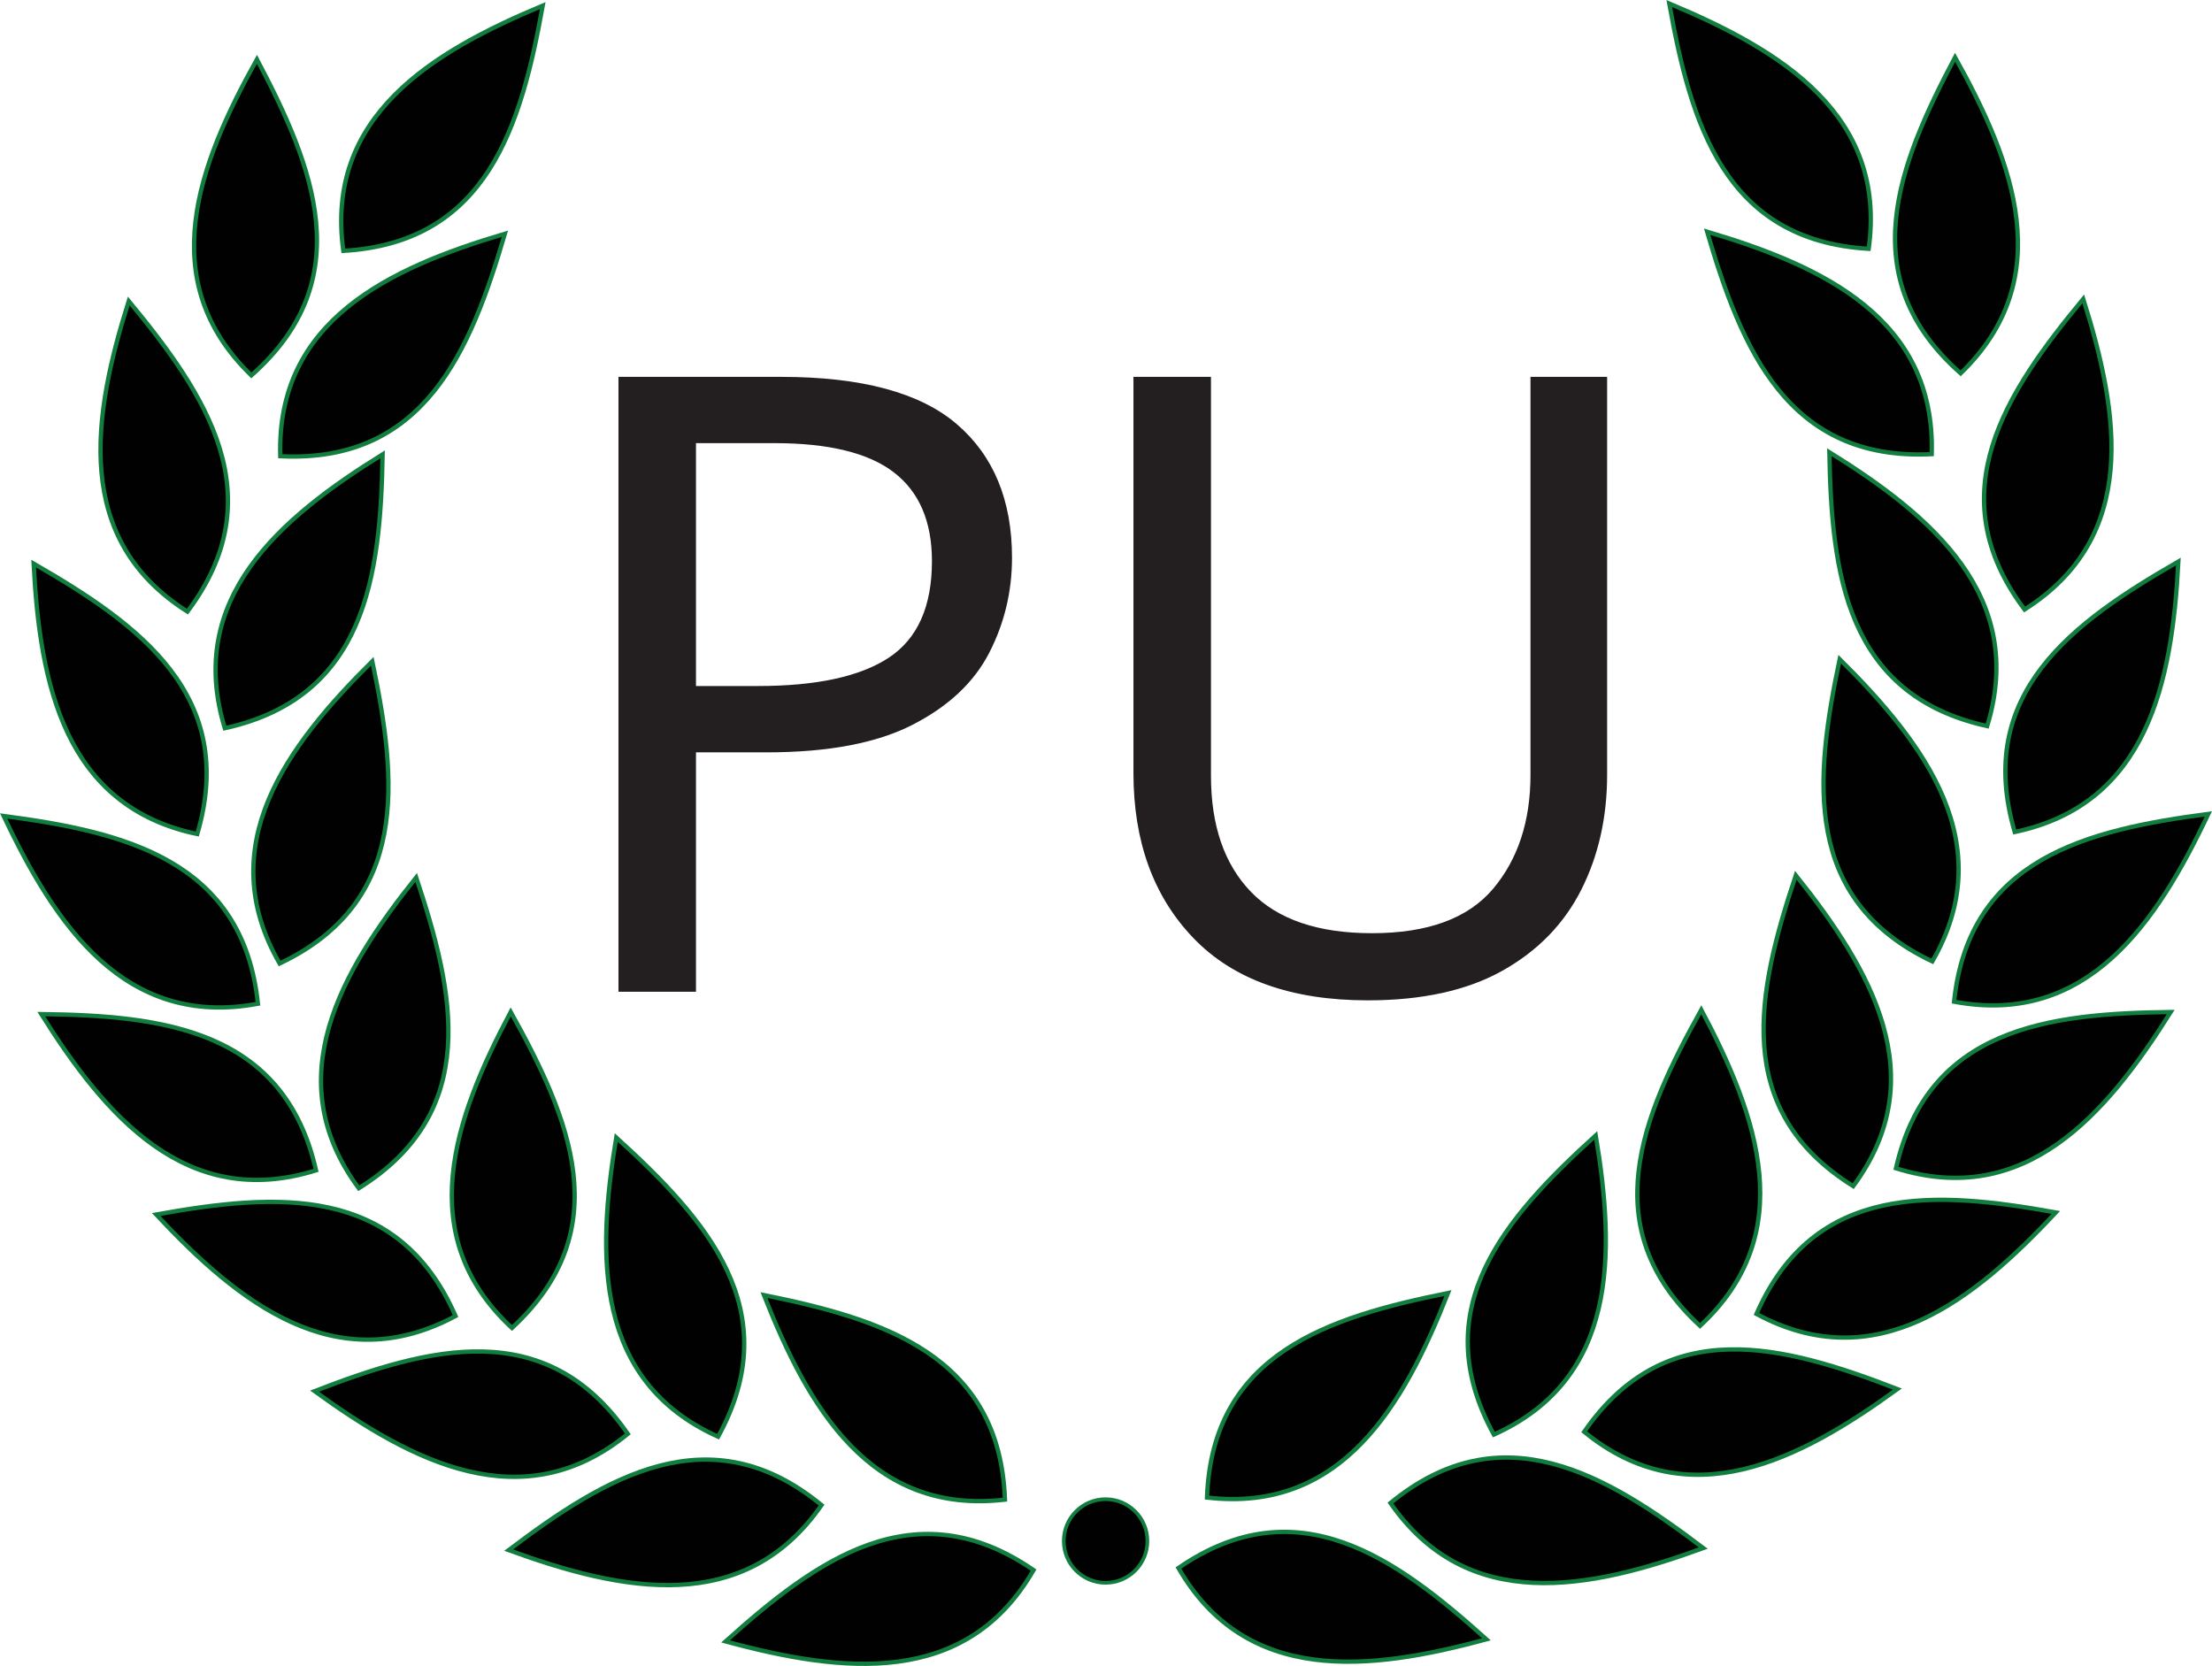
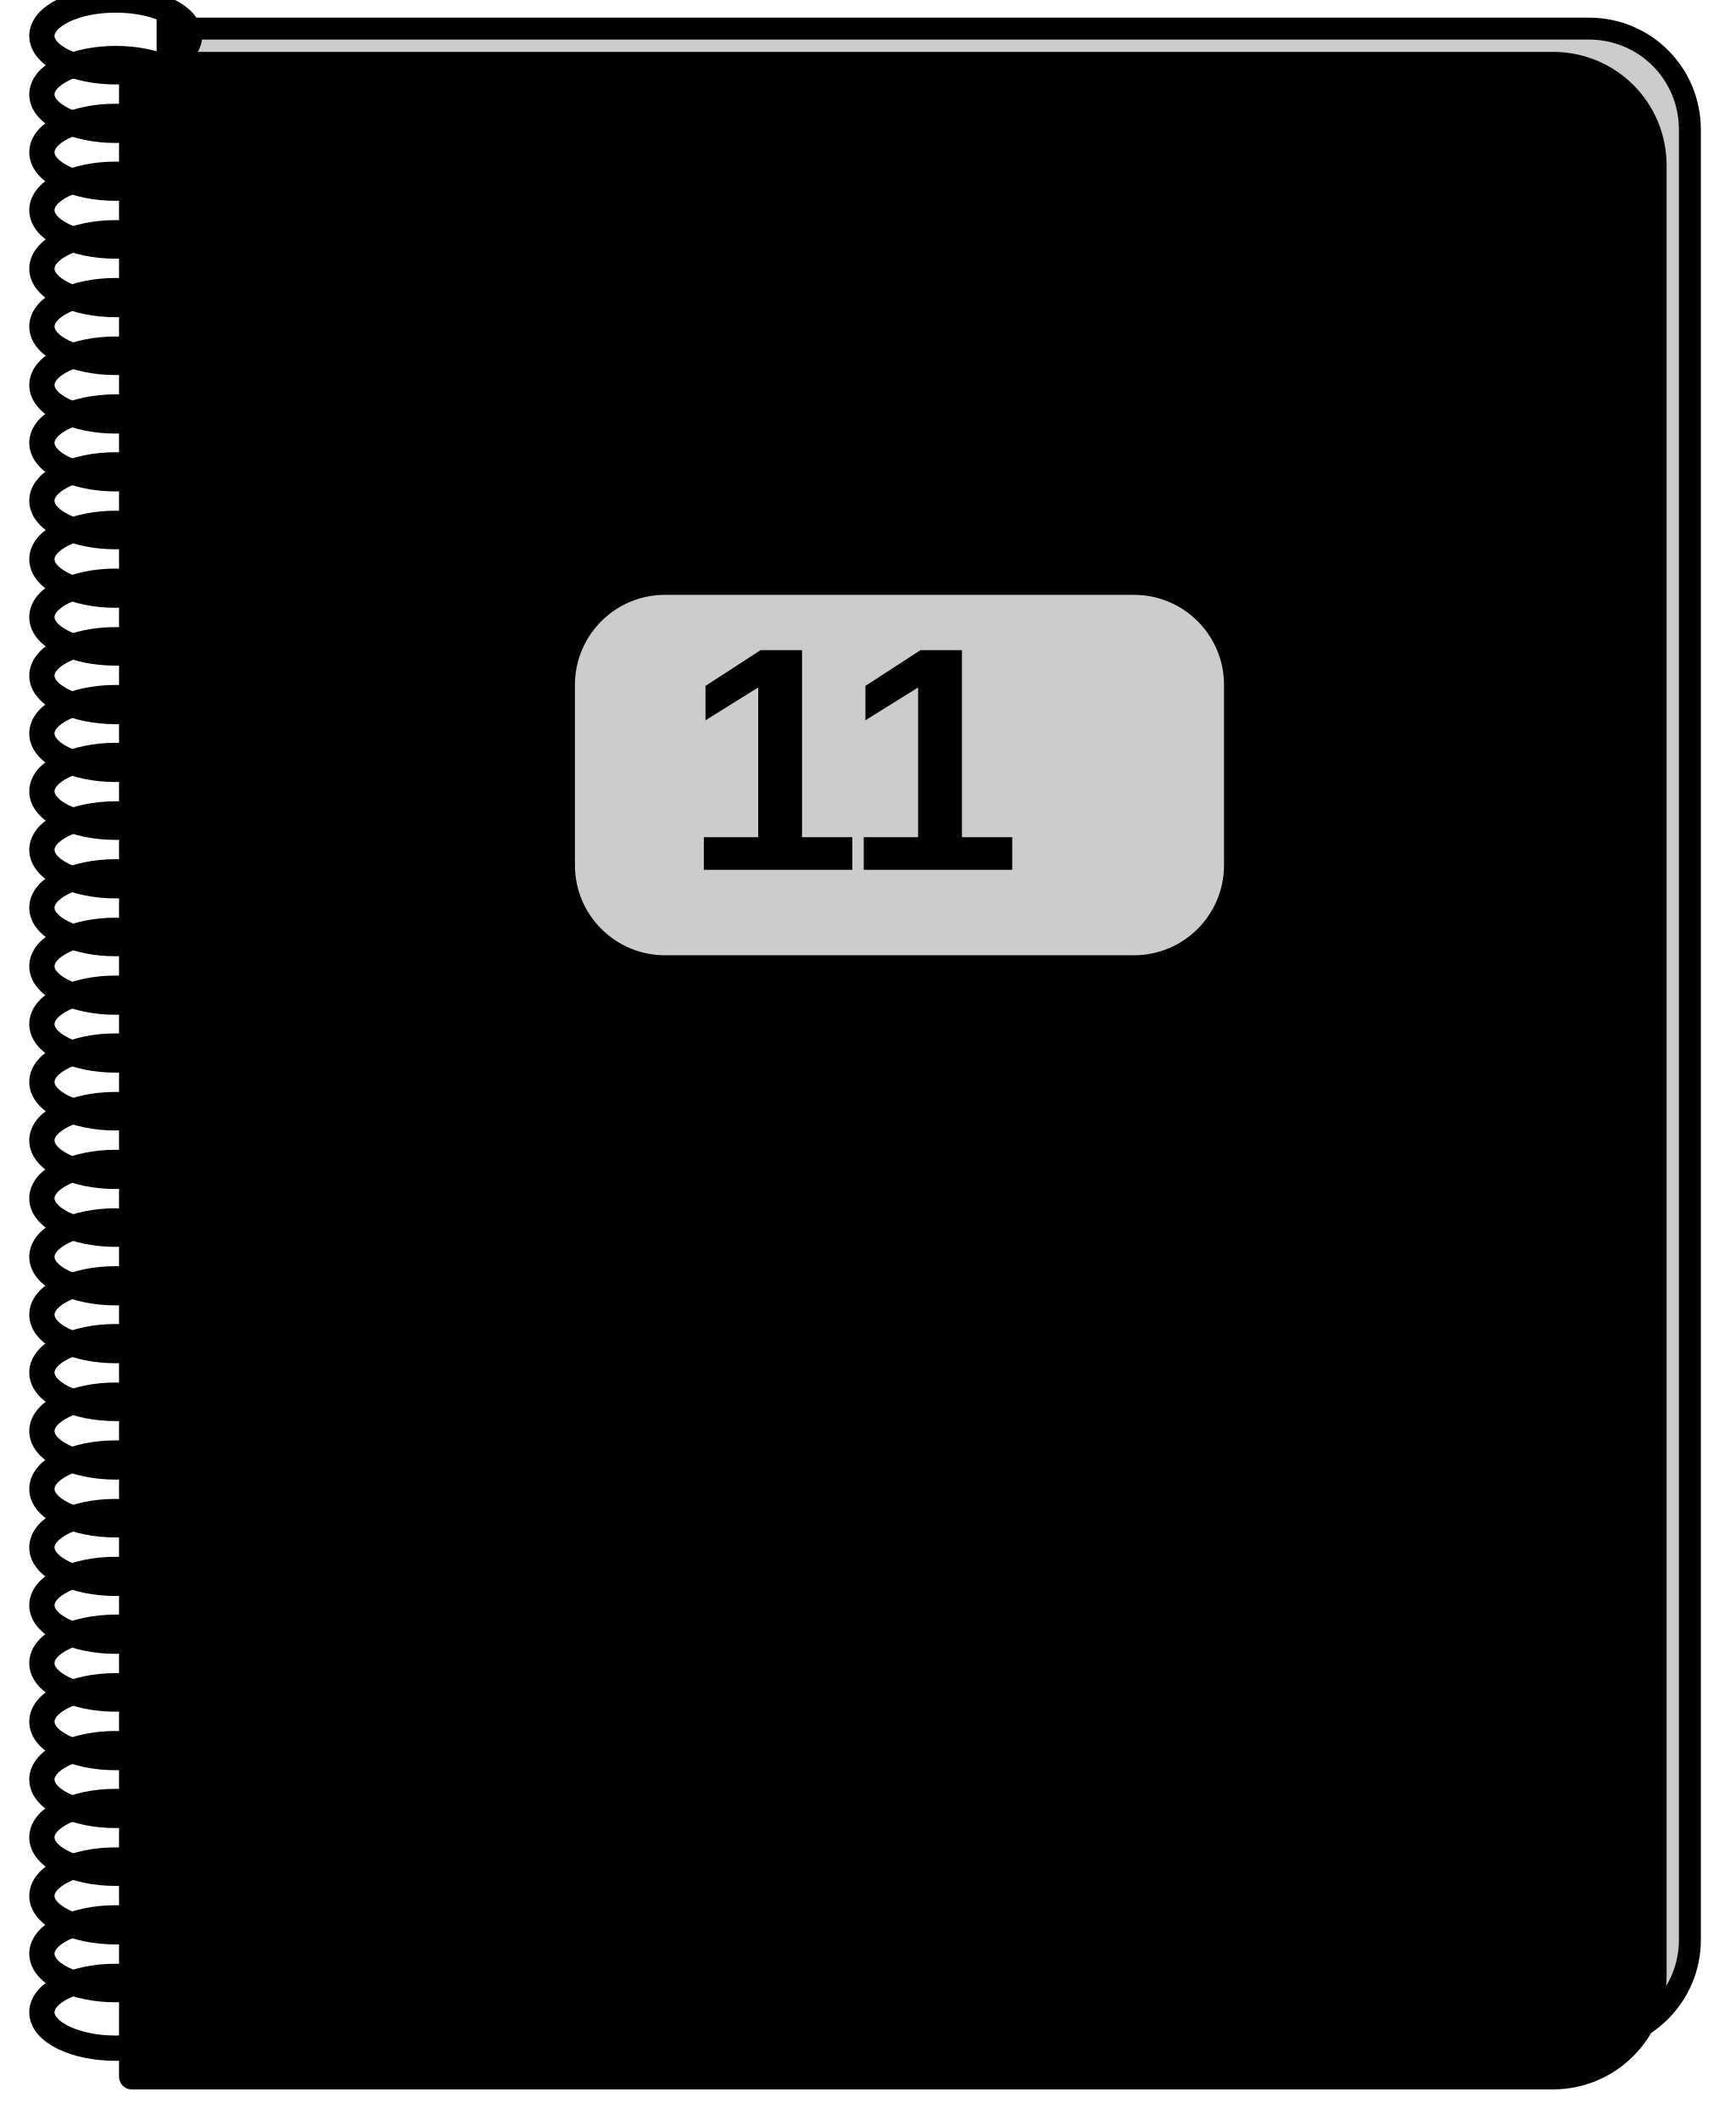
- <svg xmlns="http://www.w3.org/2000/svg" id="Layer_1" viewBox="0 0 513.69 386.9">
+ <svg xmlns="http://www.w3.org/2000/svg" id="Layer_1" version="1.1" viewBox="0 0 261 318.8">
  <defs>
-     <style>.cls-1{stroke-linecap:round;stroke-width:.85px;}.cls-1,.cls-2{fill:#010101;stroke:#117e3f;}.cls-2{fill-rule:evenodd;}.cls-3{fill:#231f20;font-family:GoudyBookletter1911, 'Goudy Bookletter 1911';font-size:200px;}</style>
+     <style>
+       .st0 {
+         fill: none;
+       }
+ 
+       .st0, .st1, .st2, .st3 {
+         stroke: #030000;
+       }
+ 
+       .st0, .st1, .st3 {
+         stroke-linejoin: round;
+       }
+ 
+       .st0, .st3 {
+         stroke-width: 3.8px;
+       }
+ 
+       .st1, .st2 {
+         fill: #ccc;
+         stroke-width: 3.3px;
+       }
+ 
+       .st4, .st5 {
+         isolation: isolate;
+       }
+ 
+       .st5 {
+         font-family: Arial-BoldMT, Arial;
+         font-size: 48px;
+         font-weight: 700;
+       }
+     </style>
  </defs>
-   <text class="cls-3" transform="translate(124.22 230.32)">
-     <tspan x="0" y="0">PU</tspan>
-   </text>
-   <path class="cls-2" d="M273.67,364.15c27.61-19.01,50.53-2.32,71.52,16.56-27.1,7.36-55.79,10.7-71.52-16.56Z" />
-   <path class="cls-2" d="M280.3,347.79c1.23-33.5,28.3-41.92,55.97-47.5-10.27,26.13-24.71,51.15-55.97,47.5Z" />
-   <path class="cls-2" d="M322.9,349.06c25.9-21.28,50.15-6.58,72.66,10.46-26.38,9.63-54.69,15.38-72.66-10.46Z" />
-   <path class="cls-2" d="M346.92,333.17c-16.14-29.38,2.77-50.51,23.66-69.49,4.6,27.7,5.04,56.59-23.66,69.49Z" />
-   <path class="cls-2" d="M367.89,332.52c19.06-27.58,46.41-20.11,72.74-9.92-22.72,16.5-48.36,29.82-72.74,9.92Z" />
-   <path class="cls-2" d="M394.8,307.92c-24.66-22.71-13.46-48.76.29-73.41,13.19,24.79,22.8,52.03-.29,73.41h0Z" />
-   <path class="cls-2" d="M407.9,305.15c13.46-30.7,41.74-28.57,69.52-23.57-19.16,20.52-41.8,38.47-69.52,23.57Z" />
-   <path class="cls-2" d="M430.37,275.47c-28.44-17.74-22.27-45.41-13.33-72.19,17.55,21.91,32.06,46.9,13.33,72.19Z" />
-   <path class="cls-2" d="M440.3,271.32c7.42-32.69,35.58-35.95,63.81-36.29-14.94,23.78-33.77,45.68-63.81,36.29Z" />
-   <path class="cls-2" d="M448.74,223.28c-30.29-14.36-27.33-42.57-21.51-70.19,19.95,19.76,37.22,42.92,21.51,70.19Z" />
-   <path class="cls-2" d="M453.79,232.63c3.48-33.34,31.06-39.92,59.05-43.61-12.01,25.38-28.11,49.37-59.05,43.61Z" />
-   <path class="cls-2" d="M461.48,168.63c-32.73-7.23-36.15-35.38-36.65-63.61,23.86,14.8,45.87,33.52,36.65,63.61Z" />
-   <path class="cls-2" d="M467.88,193.22c-9.47-32.15,13.53-48.74,38-62.81-1.44,28.04-7.2,56.35-38,62.81Z" />
-   <path class="cls-2" d="M448.6,105.47c-33.48,1.68-44.22-24.57-52.16-51.66,26.92,7.97,53.1,20.2,52.16,51.66Z" />
-   <path class="cls-2" d="M470.16,141.55c-20.12-26.81-4.37-50.39,13.63-72.13,8.46,26.77,12.96,55.31-13.63,72.13Z" />
-   <path class="cls-2" d="M433.96,57.78c-33.46-1.93-41.32-29.18-46.31-56.96,25.91,10.82,50.62,25.79,46.31,56.96Z" />
-   <path class="cls-2" d="M455.32,86.7c-25.14-22.17-14.51-48.45-1.3-73.4,13.72,24.5,23.92,51.53,1.3,73.4Z" />
-   <path class="cls-2" d="M240.02,364.64c-27.61-19.01-50.53-2.32-71.52,16.56,27.1,7.36,55.79,10.7,71.52-16.56Z" />
-   <path class="cls-2" d="M233.38,348.27c-1.23-33.5-28.3-41.92-55.97-47.5,10.27,26.13,24.71,51.15,55.97,47.5Z" />
-   <path class="cls-2" d="M190.79,349.54c-25.9-21.28-50.15-6.58-72.66,10.46,26.38,9.63,54.69,15.38,72.66-10.46Z" />
-   <path class="cls-2" d="M166.77,333.66c16.14-29.38-2.77-50.51-23.66-69.49-4.6,27.7-5.04,56.59,23.66,69.49Z" />
-   <path class="cls-2" d="M145.8,333c-19.06-27.58-46.41-20.11-72.74-9.92,22.72,16.5,48.36,29.82,72.74,9.92Z" />
-   <path class="cls-2" d="M118.89,308.41c24.66-22.71,13.46-48.76-.29-73.41-13.19,24.79-22.8,52.03.29,73.41h0Z" />
-   <path class="cls-2" d="M105.79,305.63c-13.46-30.7-41.74-28.57-69.52-23.57,19.16,20.52,41.8,38.47,69.52,23.57Z" />
-   <path class="cls-2" d="M83.32,275.96c28.44-17.74,22.27-45.41,13.33-72.19-17.55,21.91-32.06,46.9-13.33,72.19Z" />
-   <path class="cls-2" d="M73.39,271.8c-7.42-32.69-35.58-35.95-63.81-36.29,14.94,23.78,33.77,45.68,63.81,36.29Z" />
-   <path class="cls-2" d="M64.94,223.76c30.29-14.36,27.33-42.57,21.51-70.19-19.95,19.76-37.22,42.92-21.51,70.19Z" />
-   <path class="cls-2" d="M59.9,233.11c-3.48-33.34-31.06-39.92-59.05-43.61,12.01,25.38,28.11,49.37,59.05,43.61Z" />
-   <path class="cls-2" d="M52.21,169.12c32.73-7.23,36.15-35.38,36.65-63.61-23.86,14.8-45.87,33.52-36.65,63.61Z" />
-   <path class="cls-2" d="M45.81,193.7c9.47-32.15-13.53-48.74-38-62.81,1.44,28.04,7.2,56.35,38,62.81Z" />
-   <path class="cls-2" d="M65.09,105.95c33.48,1.68,44.22-24.57,52.16-51.66-26.92,7.97-53.1,20.2-52.16,51.66Z" />
-   <path class="cls-2" d="M43.53,142.04c20.12-26.81,4.37-50.39-13.63-72.13-8.46,26.77-12.96,55.31,13.63,72.13Z" />
-   <path class="cls-2" d="M79.73,58.26c33.46-1.93,41.32-29.18,46.31-56.96-25.91,10.82-50.62,25.79-46.31,56.96Z" />
-   <path class="cls-2" d="M58.37,87.18c25.14-22.17,14.51-48.45,1.3-73.4-13.72,24.5-23.92,51.53-1.3,73.4Z" />
-   <path class="cls-1" d="M266.46,357.88c0,5.36-4.35,9.71-9.71,9.71s-9.71-4.35-9.71-9.71,4.35-9.71,9.71-9.71,9.71,4.35,9.71,9.71h0Z" />
+   <path class="st2" d="M25.2,4.3v302.6h213.7c8.4,0,15.2-6.8,15.2-15.2V19.5c0-8.4-6.7-15.2-15.2-15.2H25.2Z" />
+   <path class="st0" d="M28.5,154c0,3-5,5.4-11.1,5.4s-11.1-2.4-11.1-5.4,5-5.4,11.1-5.4,11.1,2.4,11.1,5.4Z" />
+   <path class="st0" d="M28.5,162.7c0,3-5,5.4-11.1,5.4s-11.1-2.4-11.1-5.4,5-5.4,11.1-5.4,11.1,2.4,11.1,5.4Z" />
+   <path class="st0" d="M28.5,171.5c0,3-5,5.4-11.1,5.4s-11.1-2.4-11.1-5.4,5-5.4,11.1-5.4,11.1,2.4,11.1,5.4Z" />
+   <path class="st0" d="M28.5,180.2c0,3-5,5.4-11.1,5.4s-11.1-2.4-11.1-5.4,5-5.4,11.1-5.4,11.1,2.4,11.1,5.4Z" />
+   <path class="st0" d="M28.5,189c0,3-5,5.4-11.1,5.4s-11.1-2.4-11.1-5.4,5-5.4,11.1-5.4,11.1,2.4,11.1,5.4Z" />
+   <path class="st0" d="M28.5,197.7c0,3-5,5.4-11.1,5.4s-11.1-2.4-11.1-5.4,5-5.4,11.1-5.4,11.1,2.4,11.1,5.4Z" />
+   <path class="st0" d="M28.5,206.4c0,3-5,5.4-11.1,5.4s-11.1-2.4-11.1-5.4,5-5.4,11.1-5.4,11.1,2.4,11.1,5.4Z" />
+   <path class="st0" d="M28.5,215.2c0,3-5,5.4-11.1,5.4s-11.1-2.4-11.1-5.4,5-5.4,11.1-5.4,11.1,2.4,11.1,5.4Z" />
+   <path class="st0" d="M28.5,223.9c0,3-5,5.4-11.1,5.4s-11.1-2.4-11.1-5.4,5-5.4,11.1-5.4,11.1,2.4,11.1,5.4Z" />
+   <path class="st0" d="M28.5,232.7c0,3-5,5.4-11.1,5.4s-11.1-2.4-11.1-5.4,5-5.4,11.1-5.4,11.1,2.4,11.1,5.4Z" />
+   <path class="st0" d="M28.5,241.4c0,3-5,5.4-11.1,5.4s-11.1-2.4-11.1-5.4,5-5.4,11.1-5.4,11.1,2.4,11.1,5.4Z" />
+   <path class="st0" d="M28.5,250.1c0,3-5,5.4-11.1,5.4s-11.1-2.4-11.1-5.4,5-5.4,11.1-5.4,11.1,2.4,11.1,5.4Z" />
+   <path class="st0" d="M28.5,258.9c0,3-5,5.4-11.1,5.4s-11.1-2.4-11.1-5.4,5-5.4,11.1-5.4,11.1,2.4,11.1,5.4Z" />
+   <path class="st0" d="M28.5,267.6c0,3-5,5.4-11.1,5.4s-11.1-2.4-11.1-5.4,5-5.4,11.1-5.4,11.1,2.4,11.1,5.4Z" />
+   <path class="st0" d="M28.5,276.3c0,3-5,5.4-11.1,5.4s-11.1-2.4-11.1-5.4,5-5.4,11.1-5.4,11.1,2.4,11.1,5.4Z" />
+   <path class="st0" d="M28.5,285.1c0,3-5,5.4-11.1,5.4s-11.1-2.4-11.1-5.4,5-5.4,11.1-5.4,11.1,2.4,11.1,5.4Z" />
+   <path class="st0" d="M28.5,293.8c0,3-5,5.4-11.1,5.4s-11.1-2.4-11.1-5.4,5-5.4,11.1-5.4,11.1,2.4,11.1,5.4Z" />
+   <path class="st0" d="M28.5,5.4c0,3-5,5.4-11.1,5.4s-11.1-2.4-11.1-5.4S11.3,0,17.4,0s11.1,2.4,11.1,5.4Z" />
+   <path class="st0" d="M28.5,14.2c0,3-5,5.4-11.1,5.4s-11.1-2.4-11.1-5.4,5-5.4,11.1-5.4,11.1,2.4,11.1,5.4Z" />
+   <path class="st0" d="M28.5,22.9c0,3-5,5.4-11.1,5.4s-11.1-2.4-11.1-5.4,5-5.4,11.1-5.4,11.1,2.4,11.1,5.4Z" />
+   <path class="st0" d="M28.5,31.6c0,3-5,5.4-11.1,5.4s-11.1-2.4-11.1-5.4,5-5.4,11.1-5.4,11.1,2.4,11.1,5.4Z" />
+   <path class="st0" d="M28.5,40.4c0,3-5,5.4-11.1,5.4s-11.1-2.4-11.1-5.4,5-5.4,11.1-5.4,11.1,2.4,11.1,5.4Z" />
+   <path class="st0" d="M28.5,49.1c0,3-5,5.4-11.1,5.4s-11.1-2.4-11.1-5.4,5-5.4,11.1-5.4,11.1,2.4,11.1,5.4Z" />
+   <path class="st0" d="M28.5,57.9c0,3-5,5.4-11.1,5.4s-11.1-2.4-11.1-5.4,5-5.4,11.1-5.4,11.1,2.4,11.1,5.4Z" />
+   <path class="st0" d="M28.5,66.6c0,3-5,5.4-11.1,5.4s-11.1-2.4-11.1-5.4,5-5.4,11.1-5.4,11.1,2.4,11.1,5.4Z" />
+   <path class="st0" d="M28.5,75.3c0,3-5,5.4-11.1,5.4s-11.1-2.4-11.1-5.4,5-5.4,11.1-5.4,11.1,2.4,11.1,5.4Z" />
+   <path class="st0" d="M28.5,84.1c0,3-5,5.4-11.1,5.4s-11.1-2.4-11.1-5.4,5-5.4,11.1-5.4,11.1,2.4,11.1,5.4Z" />
+   <path class="st0" d="M28.5,92.8c0,3-5,5.4-11.1,5.4s-11.1-2.4-11.1-5.4,5-5.4,11.1-5.4,11.1,2.4,11.1,5.4Z" />
+   <path class="st0" d="M28.5,101.6c0,3-5,5.4-11.1,5.4s-11.1-2.4-11.1-5.4,5-5.4,11.1-5.4,11.1,2.4,11.1,5.4Z" />
+   <path class="st0" d="M28.5,110.3c0,3-5,5.4-11.1,5.4s-11.1-2.4-11.1-5.4,5-5.4,11.1-5.4,11.1,2.4,11.1,5.4Z" />
+   <path class="st0" d="M28.5,119c0,3-5,5.4-11.1,5.4s-11.1-2.4-11.1-5.4,5-5.4,11.1-5.4,11.1,2.4,11.1,5.4Z" />
+   <path class="st0" d="M28.5,127.8c0,3-5,5.4-11.1,5.4s-11.1-2.4-11.1-5.4,5-5.4,11.1-5.4,11.1,2.4,11.1,5.4Z" />
+   <path class="st0" d="M28.5,136.5c0,3-5,5.4-11.1,5.4s-11.1-2.4-11.1-5.4,5-5.4,11.1-5.4,11.1,2.4,11.1,5.4Z" />
+   <path class="st0" d="M28.5,145.3c0,3-5,5.4-11.1,5.4s-11.1-2.4-11.1-5.4,5-5.4,11.1-5.4,11.1,2.4,11.1,5.4Z" />
+   <path class="st0" d="M28.5,302.6c0,3-5,5.4-11.1,5.4s-11.1-2.4-11.1-5.4,5-5.4,11.1-5.4,11.1,2.4,11.1,5.4Z" />
+   <path class="st3" d="M19.8,9.7v302.6h213.7c8.4,0,15.2-6.8,15.2-15.2V24.9c0-8.4-6.7-15.2-15.2-15.2H19.8Z" />
+   <path class="st1" d="M100,87.8h70.5c8.4,0,15.2,6.8,15.2,15.2h0v27.1c0,8.4-6.8,15.2-15.2,15.2h-70.5c-8.4,0-15.2-6.8-15.2-15.2h0v-27.1c0-8.4,6.8-15.2,15.2-15.2h0" />
+   <g class="st4">
+     <text class="st5" transform="translate(102.8 130.8)">
+       <tspan x="0" y="0">11</tspan>
+     </text>
+   </g>
</svg>
